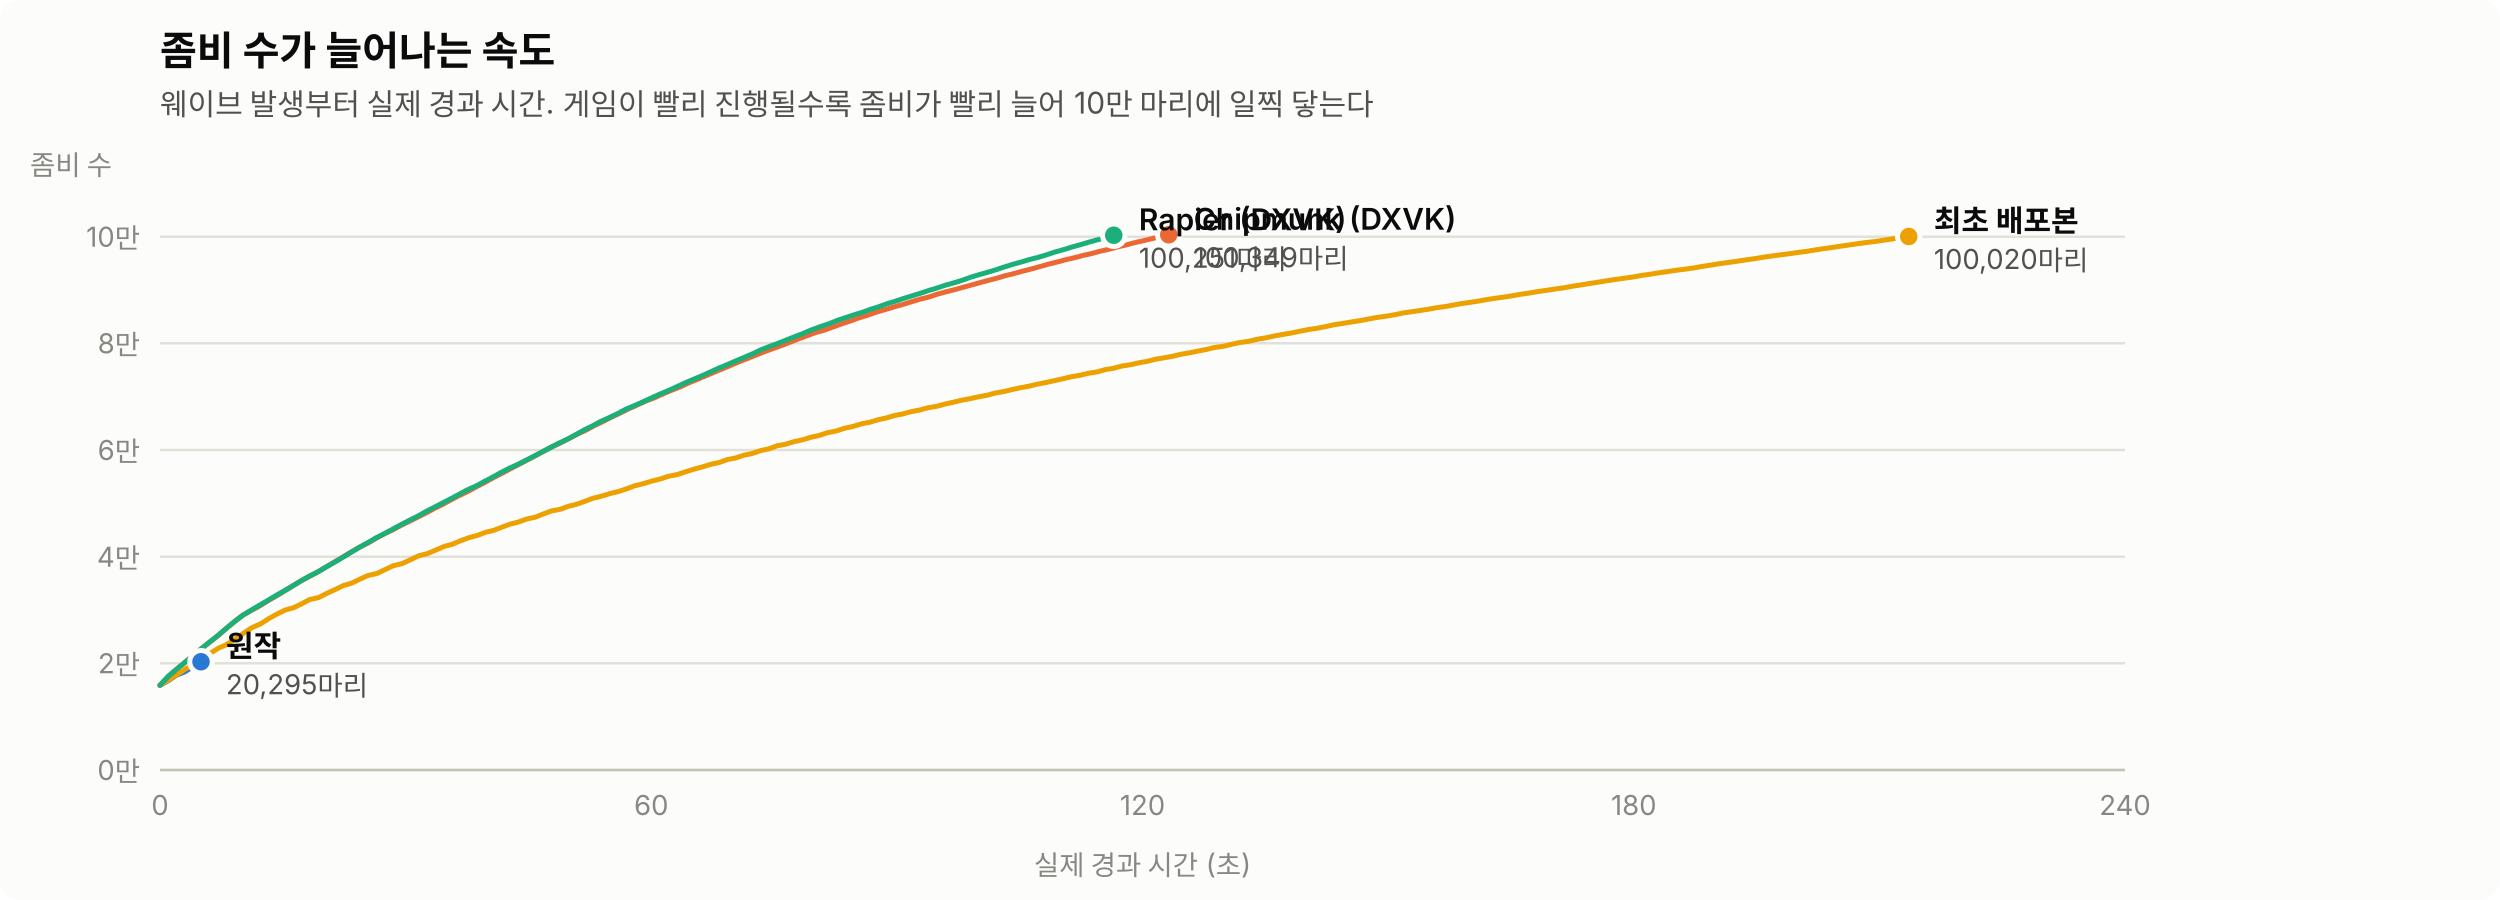
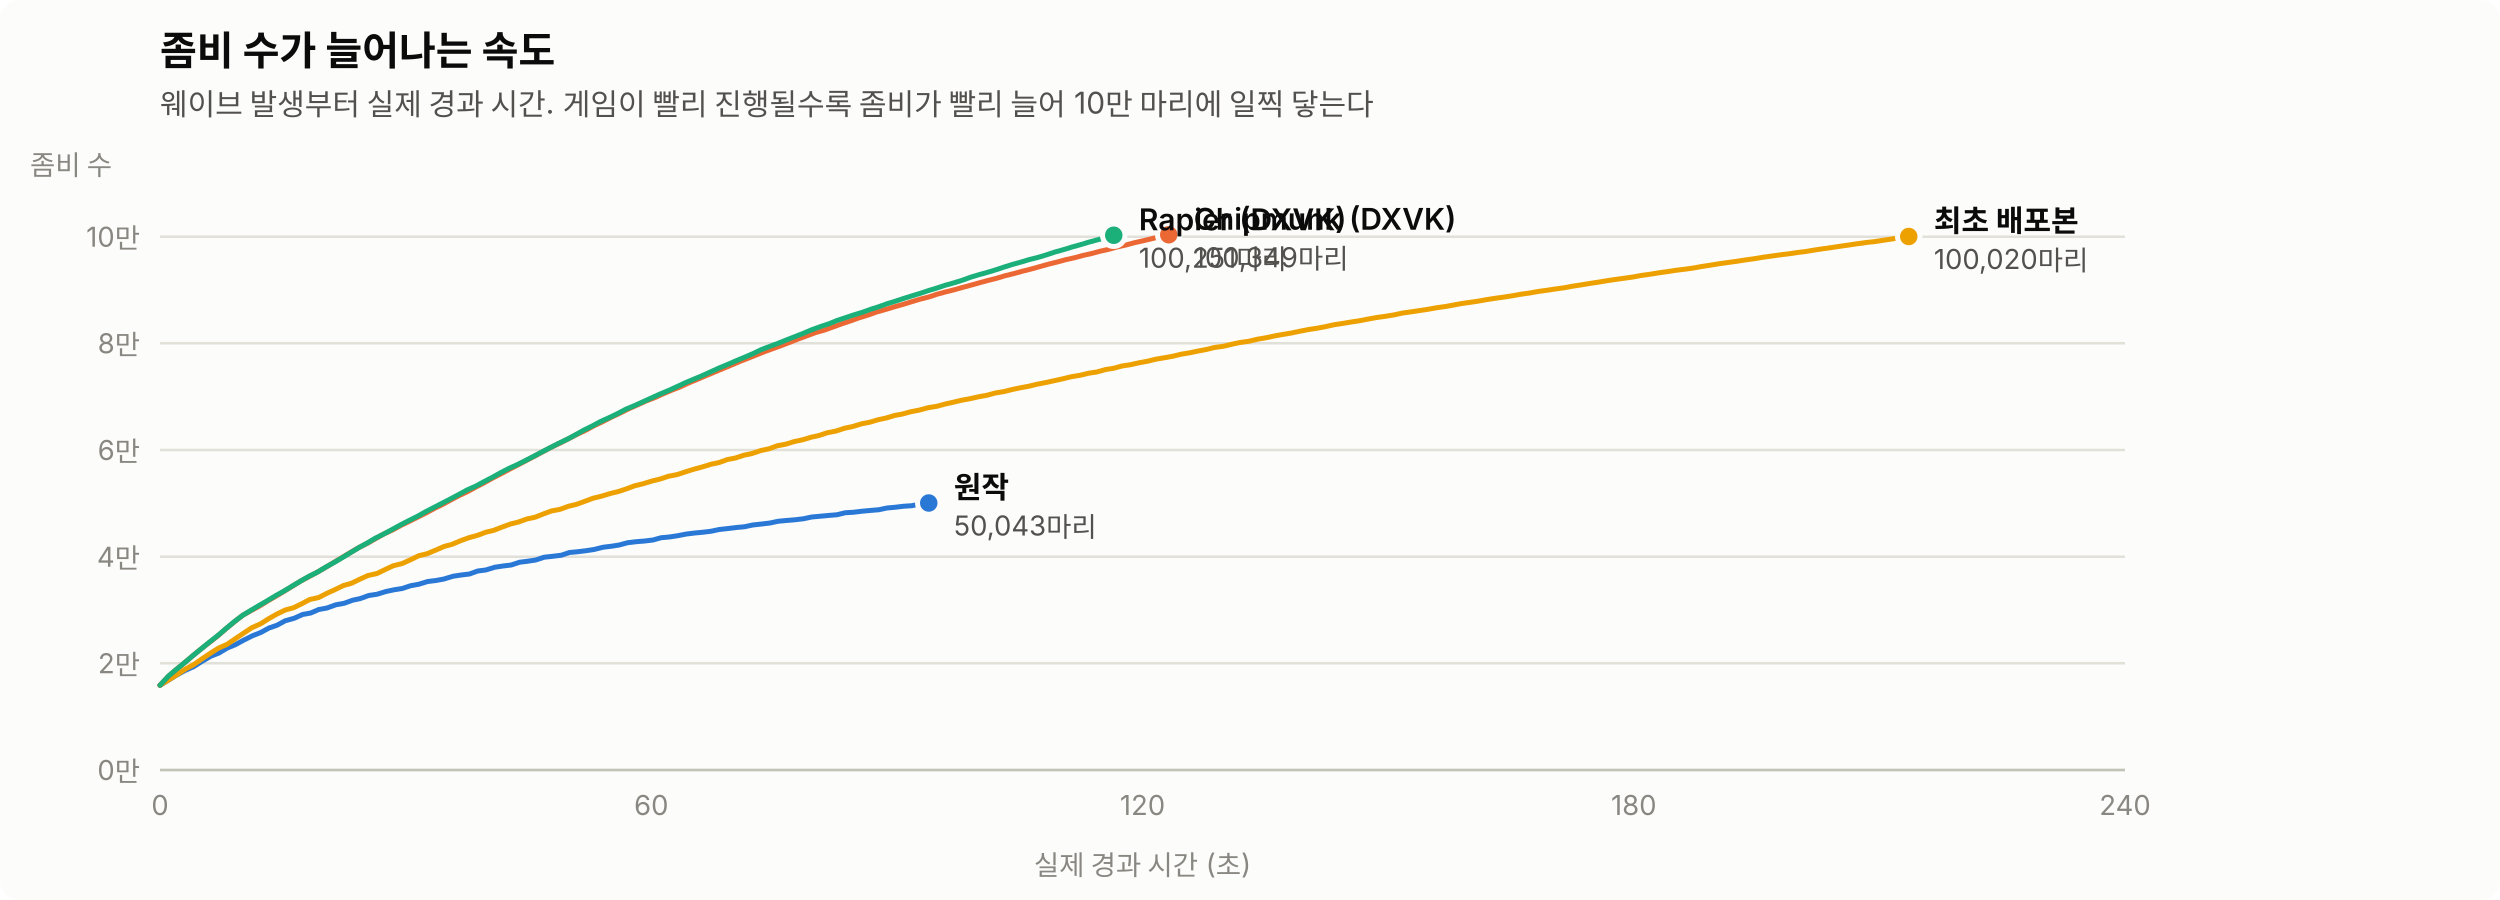
<svg xmlns="http://www.w3.org/2000/svg" viewBox="0 0 1000 360" width="1000" height="360" role="img" aria-label="좀비 수가 늘어나는 속도">
  <style>svg{font-family:system-ui, -apple-system, "Segoe UI", "Malgun Gothic", sans-serif}.bg{fill:#fcfcfb}.t1{fill:#0b0b0b}.t2{fill:#52514e}.tm{fill:#898781}.grid{stroke:#e1e0d9}.axis{stroke:#c3c2b7}.ring{stroke:#fcfcfb}.ref{stroke:#898781}.s-original{stroke:#2a78d6}.f-original{fill:#2a78d6}.s-first{stroke:#eda100}.f-first{fill:#eda100}.s-chipmunk{stroke:#eb6834}.f-chipmunk{fill:#eb6834}.s-rapier{stroke:#1baf7a}.f-rapier{fill:#1baf7a}@media (prefers-color-scheme: dark){.bg{fill:#1a1a19}.t1{fill:#f0efec}.t2{fill:#c3c2b7}.grid{stroke:#2c2c2a}.axis{stroke:#383835}.ring{stroke:#1a1a19}.s-original{stroke:#3987e5}.f-original{fill:#3987e5}.s-first{stroke:#c98500}.f-first{fill:#c98500}.s-chipmunk{stroke:#d95926}.f-chipmunk{fill:#d95926}.s-rapier{stroke:#199e70}.f-rapier{fill:#199e70}}</style>
  <rect class="bg" width="1000" height="360" rx="8" />
  <text class="t1" x="64" y="26" font-size="16" font-weight="600">좀비 수가 늘어나는 속도</text>
  <text class="t2" x="64" y="46" font-size="12">웨이브 발생부터 실제 경과 시간. 게임이 빨리 진행될수록 좀비가 빨리 늘어 10만 마리에 일찍 닿는다</text>
  <line class="grid" x1="64" x2="850" y1="308.0" y2="308.0" stroke-width="1" />
  <text class="tm" x="56" y="312.0" font-size="11" text-anchor="end">0만</text>
  <line class="grid" x1="64" x2="850" y1="265.3" y2="265.3" stroke-width="1" />
  <text class="tm" x="56" y="269.3" font-size="11" text-anchor="end">2만</text>
  <line class="grid" x1="64" x2="850" y1="222.7" y2="222.7" stroke-width="1" />
  <text class="tm" x="56" y="226.7" font-size="11" text-anchor="end">4만</text>
  <line class="grid" x1="64" x2="850" y1="180.0" y2="180.0" stroke-width="1" />
  <text class="tm" x="56" y="184.0" font-size="11" text-anchor="end">6만</text>
  <line class="grid" x1="64" x2="850" y1="137.3" y2="137.3" stroke-width="1" />
  <text class="tm" x="56" y="141.3" font-size="11" text-anchor="end">8만</text>
  <line class="grid" x1="64" x2="850" y1="94.7" y2="94.7" stroke-width="1" />
  <text class="tm" x="56" y="98.7" font-size="11" text-anchor="end">10만</text>
  <line class="axis" x1="64" x2="850" y1="308" y2="308" stroke-width="1" />
  <text class="tm" x="64.0" y="326" font-size="11" text-anchor="middle">0</text>
  <text class="tm" x="260.5" y="326" font-size="11" text-anchor="middle">60</text>
  <text class="tm" x="457.0" y="326" font-size="11" text-anchor="middle">120</text>
  <text class="tm" x="653.5" y="326" font-size="11" text-anchor="middle">180</text>
  <text class="tm" x="850.0" y="326" font-size="11" text-anchor="middle">240</text>
  <text class="tm" x="457.0" y="350" font-size="11" text-anchor="middle">실제 경과 시간 (초)</text>
  <text class="tm" x="12" y="70" font-size="11" text-anchor="start">좀비 수</text>
-   <path class="s-original" d="M64.0,274.1 L67.3,272.3 L70.5,270.1 L73.8,268.8 L77.1,266.7 L80.4,264.7" fill="none" stroke-width="2" stroke-linejoin="round" stroke-linecap="round" />
+   <path class="s-original" d="M64.0,274.1 L67.3,272.1 L70.5,270.1 L74.2,268.1 L77.4,266.7 L80.7,264.6 L84.3,262.5 L87.6,261.2 L90.9,259.2 L94.1,257.9 L97.4,256.1 L101.0,254.3 L104.3,253.0 L107.6,251.2 L110.8,250.1 L114.1,248.3 L117.7,247.3 L121.0,245.8 L124.3,245.2 L127.5,243.8 L130.8,243.2 L134.4,241.9 L137.7,241.3 L141.0,240.1 L144.2,239.4 L147.5,238.2 L150.8,237.7 L154.4,236.6 L157.7,235.9 L160.9,235.4 L164.2,234.3 L167.5,233.7 L171.1,232.6 L174.4,232.2 L177.6,231.6 L181.2,230.5 L184.5,230.0 L187.8,229.6 L191.1,228.4 L194.3,228.0 L197.9,226.9 L201.2,226.4 L204.5,226.0 L207.8,224.9 L211.0,224.5 L214.3,224.0 L217.6,222.9 L221.2,222.5 L224.5,222.1 L227.8,221.0 L231.0,220.7 L234.3,220.3 L237.6,219.8 L241.2,218.9 L244.5,218.5 L247.7,218.0 L251.0,217.1 L254.3,216.7 L257.9,216.4 L261.2,216.0 L264.4,215.1 L267.7,214.8 L271.0,214.3 L274.6,213.6 L277.9,213.2 L281.1,212.9 L284.4,212.5 L287.7,211.8 L291.3,211.4 L294.6,211.0 L297.8,210.7 L301.1,210.0 L304.7,209.6 L308.0,209.2 L311.3,208.5 L314.5,208.2 L318.1,207.9 L321.4,207.5 L324.7,206.8 L328.0,206.5 L331.2,206.2 L334.8,205.9 L338.1,205.1 L341.4,204.9 L344.7,204.5 L347.9,204.2 L351.5,203.9 L354.8,203.2 L358.1,202.9 L361.4,202.5 L364.6,202.3 L368.2,201.6 L371.5,201.2" fill="none" stroke-width="2" stroke-linejoin="round" stroke-linecap="round" />
  <circle cx="64.0" cy="274.1" r="10" fill="transparent" />
-   <circle cx="67.3" cy="272.3" r="10" fill="transparent" />
+   <circle cx="67.3" cy="272.1" r="10" fill="transparent" />
  <circle cx="70.5" cy="270.1" r="10" fill="transparent" />
-   <circle cx="73.8" cy="268.8" r="10" fill="transparent" />
-   <circle cx="77.1" cy="266.7" r="10" fill="transparent" />
-   <circle cx="80.4" cy="264.7" r="10" fill="transparent" />
+   <circle cx="74.2" cy="268.1" r="10" fill="transparent" />
+   <circle cx="77.4" cy="266.7" r="10" fill="transparent" />
+   <circle cx="80.7" cy="264.6" r="10" fill="transparent" />
+   <circle cx="84.3" cy="262.5" r="10" fill="transparent" />
+   <circle cx="87.6" cy="261.2" r="10" fill="transparent" />
+   <circle cx="90.9" cy="259.2" r="10" fill="transparent" />
+   <circle cx="94.1" cy="257.9" r="10" fill="transparent" />
+   <circle cx="97.4" cy="256.1" r="10" fill="transparent" />
+   <circle cx="101.0" cy="254.3" r="10" fill="transparent" />
+   <circle cx="104.3" cy="253.0" r="10" fill="transparent" />
+   <circle cx="107.6" cy="251.2" r="10" fill="transparent" />
+   <circle cx="110.8" cy="250.1" r="10" fill="transparent" />
+   <circle cx="114.1" cy="248.3" r="10" fill="transparent" />
+   <circle cx="117.7" cy="247.3" r="10" fill="transparent" />
+   <circle cx="121.0" cy="245.8" r="10" fill="transparent" />
+   <circle cx="124.3" cy="245.2" r="10" fill="transparent" />
+   <circle cx="127.5" cy="243.8" r="10" fill="transparent" />
+   <circle cx="130.8" cy="243.2" r="10" fill="transparent" />
+   <circle cx="134.4" cy="241.9" r="10" fill="transparent" />
+   <circle cx="137.7" cy="241.3" r="10" fill="transparent" />
+   <circle cx="141.0" cy="240.1" r="10" fill="transparent" />
+   <circle cx="144.2" cy="239.4" r="10" fill="transparent" />
+   <circle cx="147.5" cy="238.2" r="10" fill="transparent" />
+   <circle cx="150.8" cy="237.7" r="10" fill="transparent" />
+   <circle cx="154.4" cy="236.6" r="10" fill="transparent" />
+   <circle cx="157.7" cy="235.9" r="10" fill="transparent" />
+   <circle cx="160.9" cy="235.4" r="10" fill="transparent" />
+   <circle cx="164.2" cy="234.3" r="10" fill="transparent" />
+   <circle cx="167.5" cy="233.7" r="10" fill="transparent" />
+   <circle cx="171.1" cy="232.6" r="10" fill="transparent" />
+   <circle cx="174.4" cy="232.2" r="10" fill="transparent" />
+   <circle cx="177.6" cy="231.6" r="10" fill="transparent" />
+   <circle cx="181.2" cy="230.5" r="10" fill="transparent" />
+   <circle cx="184.5" cy="230.0" r="10" fill="transparent" />
+   <circle cx="187.8" cy="229.6" r="10" fill="transparent" />
+   <circle cx="191.1" cy="228.4" r="10" fill="transparent" />
+   <circle cx="194.3" cy="228.0" r="10" fill="transparent" />
+   <circle cx="197.9" cy="226.9" r="10" fill="transparent" />
+   <circle cx="201.2" cy="226.4" r="10" fill="transparent" />
+   <circle cx="204.5" cy="226.0" r="10" fill="transparent" />
+   <circle cx="207.8" cy="224.9" r="10" fill="transparent" />
+   <circle cx="211.0" cy="224.5" r="10" fill="transparent" />
+   <circle cx="214.3" cy="224.0" r="10" fill="transparent" />
+   <circle cx="217.6" cy="222.9" r="10" fill="transparent" />
+   <circle cx="221.2" cy="222.5" r="10" fill="transparent" />
+   <circle cx="224.5" cy="222.1" r="10" fill="transparent" />
+   <circle cx="227.8" cy="221.0" r="10" fill="transparent" />
+   <circle cx="231.0" cy="220.7" r="10" fill="transparent" />
+   <circle cx="234.3" cy="220.3" r="10" fill="transparent" />
+   <circle cx="237.6" cy="219.8" r="10" fill="transparent" />
+   <circle cx="241.2" cy="218.9" r="10" fill="transparent" />
+   <circle cx="244.5" cy="218.5" r="10" fill="transparent" />
+   <circle cx="247.7" cy="218.0" r="10" fill="transparent" />
+   <circle cx="251.0" cy="217.1" r="10" fill="transparent" />
+   <circle cx="254.3" cy="216.7" r="10" fill="transparent" />
+   <circle cx="257.9" cy="216.4" r="10" fill="transparent" />
+   <circle cx="261.2" cy="216.0" r="10" fill="transparent" />
+   <circle cx="264.4" cy="215.1" r="10" fill="transparent" />
+   <circle cx="267.7" cy="214.8" r="10" fill="transparent" />
+   <circle cx="271.0" cy="214.3" r="10" fill="transparent" />
+   <circle cx="274.6" cy="213.6" r="10" fill="transparent" />
+   <circle cx="277.9" cy="213.2" r="10" fill="transparent" />
+   <circle cx="281.1" cy="212.9" r="10" fill="transparent" />
+   <circle cx="284.4" cy="212.5" r="10" fill="transparent" />
+   <circle cx="287.7" cy="211.8" r="10" fill="transparent" />
+   <circle cx="291.3" cy="211.4" r="10" fill="transparent" />
+   <circle cx="294.6" cy="211.0" r="10" fill="transparent" />
+   <circle cx="297.8" cy="210.7" r="10" fill="transparent" />
+   <circle cx="301.1" cy="210.0" r="10" fill="transparent" />
+   <circle cx="304.7" cy="209.6" r="10" fill="transparent" />
+   <circle cx="308.0" cy="209.2" r="10" fill="transparent" />
+   <circle cx="311.3" cy="208.5" r="10" fill="transparent" />
+   <circle cx="314.5" cy="208.2" r="10" fill="transparent" />
+   <circle cx="318.1" cy="207.9" r="10" fill="transparent" />
+   <circle cx="321.4" cy="207.5" r="10" fill="transparent" />
+   <circle cx="324.7" cy="206.8" r="10" fill="transparent" />
+   <circle cx="328.0" cy="206.5" r="10" fill="transparent" />
+   <circle cx="331.2" cy="206.2" r="10" fill="transparent" />
+   <circle cx="334.8" cy="205.9" r="10" fill="transparent" />
+   <circle cx="338.1" cy="205.1" r="10" fill="transparent" />
+   <circle cx="341.4" cy="204.9" r="10" fill="transparent" />
+   <circle cx="344.7" cy="204.5" r="10" fill="transparent" />
+   <circle cx="347.9" cy="204.2" r="10" fill="transparent" />
+   <circle cx="351.5" cy="203.9" r="10" fill="transparent" />
+   <circle cx="354.8" cy="203.2" r="10" fill="transparent" />
+   <circle cx="358.1" cy="202.9" r="10" fill="transparent" />
+   <circle cx="361.4" cy="202.5" r="10" fill="transparent" />
+   <circle cx="364.6" cy="202.3" r="10" fill="transparent" />
+   <circle cx="368.2" cy="201.6" r="10" fill="transparent" />
+   <circle cx="371.5" cy="201.2" r="10" fill="transparent" />
  <path class="s-first" d="M64.0,274.1 L67.3,272.1 L70.9,269.8 L74.2,267.6 L77.4,265.9 L80.7,263.6 L84.0,261.4 L87.3,259.3 L90.9,257.7 L94.1,255.5 L97.4,253.3 L100.7,251.1 L104.3,249.5 L107.6,247.4 L110.8,245.6 L114.1,244.0 L117.4,243.1 L120.7,241.5 L123.9,239.8 L127.5,239.0 L130.8,237.3 L134.1,235.8 L137.4,234.2 L140.6,233.3 L143.9,231.7 L147.2,230.2 L150.8,229.4 L154.1,227.8 L157.3,226.3 L160.9,225.4 L164.2,223.9 L167.5,222.3 L170.8,221.5 L174.4,220.0 L177.6,218.6 L180.9,217.7 L184.2,216.3 L187.5,215.1 L191.1,214.1 L194.3,212.9 L197.6,212.1 L200.9,210.8 L204.2,209.6 L207.4,208.8 L210.7,207.6 L214.0,206.9 L217.3,205.6 L220.5,204.4 L224.1,203.7 L227.4,202.5 L230.7,201.7 L234.0,200.5 L237.2,199.3 L240.5,198.5 L244.1,197.4 L247.4,196.6 L250.7,195.5 L253.9,194.3 L257.2,193.5 L260.8,192.4 L264.1,191.6 L267.4,190.5 L271.0,189.8 L274.3,188.7 L277.5,187.7 L280.8,186.8 L284.4,185.7 L287.7,185.0 L291.0,183.8 L294.2,183.2 L297.5,182.1 L300.8,181.4 L304.4,180.2 L307.7,179.5 L310.9,178.3 L314.2,177.7 L317.8,176.6 L321.1,175.9 L324.4,174.9 L327.6,174.2 L330.9,173.1 L334.5,172.4 L337.8,171.3 L341.1,170.6 L344.7,169.5 L347.9,168.9 L351.2,167.9 L354.5,167.2 L357.8,166.2 L361.0,165.6 L364.3,164.7 L367.9,164.0 L371.2,163.1 L374.8,162.5 L378.1,161.6 L381.3,160.9 L384.6,160.1 L387.9,159.5 L391.5,158.7 L394.8,158.1 L398.1,157.2 L401.7,156.6 L404.9,155.8 L408.2,155.1 L411.5,154.5 L414.8,153.7 L418.4,153.0 L421.6,152.3 L425.2,151.5 L428.5,150.7 L432.1,150.1 L435.4,149.3 L438.7,148.8 L442.3,147.8 L445.5,147.3 L448.8,146.4 L452.1,145.9 L455.7,145.1 L459.0,144.5 L462.2,143.7 L465.8,143.1 L469.1,142.5 L472.4,141.7 L476.0,141.1 L479.3,140.4 L482.5,139.8 L485.8,139.0 L489.4,138.5 L492.7,137.7 L496.0,137.0 L499.6,136.5 L502.9,135.7 L506.5,135.1 L509.7,134.4 L513.0,133.8 L516.6,133.2 L519.9,132.5 L523.5,131.8 L526.8,131.3 L530.0,130.7 L533.6,129.9 L536.9,129.4 L540.5,128.8 L543.8,128.3 L547.4,127.6 L550.7,127.0 L554.3,126.5 L557.9,125.9 L561.1,125.2 L564.7,124.7 L568.0,124.2 L571.3,123.7 L574.6,123.1 L578.2,122.6 L581.5,122.0 L584.7,121.4 L588.3,120.9 L591.6,120.4 L594.9,119.8 L598.2,119.3 L601.8,118.8 L605.0,118.3 L608.3,117.7 L611.9,117.2 L615.2,116.6 L618.8,116.1 L622.1,115.6 L625.7,115.1 L628.9,114.5 L632.2,114.0 L635.8,113.4 L639.1,112.9 L642.7,112.3 L646.0,111.8 L649.6,111.3 L653.2,110.8 L656.4,110.2 L660.0,109.7 L663.7,109.1 L667.3,108.6 L670.5,108.1 L673.8,107.7 L677.4,107.2 L680.7,106.6 L684.0,106.1 L687.6,105.5 L691.2,105.0 L694.8,104.5 L698.0,104.0 L701.6,103.5 L705.2,102.9 L708.8,102.4 L712.4,101.9 L715.7,101.5 L719.0,101.0 L722.3,100.6 L725.9,100.0 L729.2,99.5 L732.8,99.0 L736.0,98.5 L739.6,98.0 L742.9,97.5 L746.5,97.0 L750.1,96.6 L753.4,96.1 L756.7,95.6 L759.9,95.1 L763.5,94.6" fill="none" stroke-width="2" stroke-linejoin="round" stroke-linecap="round" />
  <circle cx="64.0" cy="274.1" r="10" fill="transparent" />
  <circle cx="67.3" cy="272.1" r="10" fill="transparent" />
  <circle cx="70.9" cy="269.8" r="10" fill="transparent" />
  <circle cx="74.2" cy="267.6" r="10" fill="transparent" />
  <circle cx="77.4" cy="265.9" r="10" fill="transparent" />
  <circle cx="80.7" cy="263.6" r="10" fill="transparent" />
  <circle cx="84.0" cy="261.4" r="10" fill="transparent" />
  <circle cx="87.3" cy="259.3" r="10" fill="transparent" />
  <circle cx="90.9" cy="257.7" r="10" fill="transparent" />
  <circle cx="94.1" cy="255.5" r="10" fill="transparent" />
  <circle cx="97.4" cy="253.3" r="10" fill="transparent" />
  <circle cx="100.7" cy="251.1" r="10" fill="transparent" />
  <circle cx="104.3" cy="249.5" r="10" fill="transparent" />
  <circle cx="107.6" cy="247.4" r="10" fill="transparent" />
  <circle cx="110.8" cy="245.6" r="10" fill="transparent" />
  <circle cx="114.1" cy="244.0" r="10" fill="transparent" />
  <circle cx="117.4" cy="243.1" r="10" fill="transparent" />
  <circle cx="120.7" cy="241.5" r="10" fill="transparent" />
  <circle cx="123.9" cy="239.8" r="10" fill="transparent" />
  <circle cx="127.5" cy="239.0" r="10" fill="transparent" />
  <circle cx="130.8" cy="237.3" r="10" fill="transparent" />
  <circle cx="134.1" cy="235.8" r="10" fill="transparent" />
  <circle cx="137.4" cy="234.2" r="10" fill="transparent" />
  <circle cx="140.6" cy="233.3" r="10" fill="transparent" />
  <circle cx="143.9" cy="231.7" r="10" fill="transparent" />
  <circle cx="147.2" cy="230.2" r="10" fill="transparent" />
  <circle cx="150.8" cy="229.4" r="10" fill="transparent" />
  <circle cx="154.1" cy="227.8" r="10" fill="transparent" />
  <circle cx="157.3" cy="226.3" r="10" fill="transparent" />
  <circle cx="160.9" cy="225.4" r="10" fill="transparent" />
  <circle cx="164.2" cy="223.9" r="10" fill="transparent" />
  <circle cx="167.5" cy="222.3" r="10" fill="transparent" />
  <circle cx="170.8" cy="221.5" r="10" fill="transparent" />
  <circle cx="174.4" cy="220.0" r="10" fill="transparent" />
  <circle cx="177.6" cy="218.6" r="10" fill="transparent" />
  <circle cx="180.9" cy="217.7" r="10" fill="transparent" />
  <circle cx="184.2" cy="216.3" r="10" fill="transparent" />
  <circle cx="187.5" cy="215.1" r="10" fill="transparent" />
  <circle cx="191.1" cy="214.1" r="10" fill="transparent" />
  <circle cx="194.3" cy="212.9" r="10" fill="transparent" />
  <circle cx="197.6" cy="212.1" r="10" fill="transparent" />
  <circle cx="200.9" cy="210.8" r="10" fill="transparent" />
  <circle cx="204.2" cy="209.6" r="10" fill="transparent" />
  <circle cx="207.4" cy="208.8" r="10" fill="transparent" />
  <circle cx="210.7" cy="207.6" r="10" fill="transparent" />
  <circle cx="214.0" cy="206.9" r="10" fill="transparent" />
  <circle cx="217.3" cy="205.6" r="10" fill="transparent" />
  <circle cx="220.5" cy="204.4" r="10" fill="transparent" />
  <circle cx="224.1" cy="203.7" r="10" fill="transparent" />
  <circle cx="227.4" cy="202.5" r="10" fill="transparent" />
  <circle cx="230.7" cy="201.7" r="10" fill="transparent" />
  <circle cx="234.0" cy="200.5" r="10" fill="transparent" />
  <circle cx="237.2" cy="199.3" r="10" fill="transparent" />
  <circle cx="240.5" cy="198.5" r="10" fill="transparent" />
  <circle cx="244.1" cy="197.4" r="10" fill="transparent" />
  <circle cx="247.4" cy="196.6" r="10" fill="transparent" />
  <circle cx="250.7" cy="195.5" r="10" fill="transparent" />
  <circle cx="253.9" cy="194.3" r="10" fill="transparent" />
  <circle cx="257.2" cy="193.5" r="10" fill="transparent" />
  <circle cx="260.8" cy="192.4" r="10" fill="transparent" />
  <circle cx="264.1" cy="191.6" r="10" fill="transparent" />
  <circle cx="267.4" cy="190.5" r="10" fill="transparent" />
  <circle cx="271.0" cy="189.8" r="10" fill="transparent" />
  <circle cx="274.3" cy="188.7" r="10" fill="transparent" />
  <circle cx="277.5" cy="187.7" r="10" fill="transparent" />
  <circle cx="280.8" cy="186.8" r="10" fill="transparent" />
  <circle cx="284.4" cy="185.7" r="10" fill="transparent" />
  <circle cx="287.7" cy="185.0" r="10" fill="transparent" />
  <circle cx="291.0" cy="183.8" r="10" fill="transparent" />
  <circle cx="294.2" cy="183.2" r="10" fill="transparent" />
  <circle cx="297.5" cy="182.1" r="10" fill="transparent" />
  <circle cx="300.8" cy="181.4" r="10" fill="transparent" />
  <circle cx="304.4" cy="180.2" r="10" fill="transparent" />
  <circle cx="307.7" cy="179.5" r="10" fill="transparent" />
  <circle cx="310.9" cy="178.3" r="10" fill="transparent" />
  <circle cx="314.2" cy="177.7" r="10" fill="transparent" />
  <circle cx="317.8" cy="176.6" r="10" fill="transparent" />
  <circle cx="321.1" cy="175.9" r="10" fill="transparent" />
  <circle cx="324.4" cy="174.9" r="10" fill="transparent" />
  <circle cx="327.6" cy="174.2" r="10" fill="transparent" />
  <circle cx="330.9" cy="173.1" r="10" fill="transparent" />
  <circle cx="334.5" cy="172.4" r="10" fill="transparent" />
  <circle cx="337.8" cy="171.3" r="10" fill="transparent" />
  <circle cx="341.1" cy="170.6" r="10" fill="transparent" />
  <circle cx="344.7" cy="169.5" r="10" fill="transparent" />
  <circle cx="347.9" cy="168.9" r="10" fill="transparent" />
  <circle cx="351.2" cy="167.9" r="10" fill="transparent" />
  <circle cx="354.5" cy="167.2" r="10" fill="transparent" />
  <circle cx="357.8" cy="166.2" r="10" fill="transparent" />
  <circle cx="361.0" cy="165.6" r="10" fill="transparent" />
  <circle cx="364.3" cy="164.7" r="10" fill="transparent" />
  <circle cx="367.9" cy="164.0" r="10" fill="transparent" />
  <circle cx="371.2" cy="163.1" r="10" fill="transparent" />
  <circle cx="374.8" cy="162.5" r="10" fill="transparent" />
  <circle cx="378.1" cy="161.6" r="10" fill="transparent" />
  <circle cx="381.3" cy="160.9" r="10" fill="transparent" />
  <circle cx="384.6" cy="160.1" r="10" fill="transparent" />
  <circle cx="387.9" cy="159.5" r="10" fill="transparent" />
  <circle cx="391.5" cy="158.7" r="10" fill="transparent" />
  <circle cx="394.8" cy="158.1" r="10" fill="transparent" />
  <circle cx="398.1" cy="157.2" r="10" fill="transparent" />
  <circle cx="401.7" cy="156.6" r="10" fill="transparent" />
  <circle cx="404.9" cy="155.8" r="10" fill="transparent" />
  <circle cx="408.2" cy="155.1" r="10" fill="transparent" />
  <circle cx="411.5" cy="154.5" r="10" fill="transparent" />
  <circle cx="414.8" cy="153.7" r="10" fill="transparent" />
  <circle cx="418.4" cy="153.0" r="10" fill="transparent" />
  <circle cx="421.6" cy="152.3" r="10" fill="transparent" />
  <circle cx="425.2" cy="151.5" r="10" fill="transparent" />
  <circle cx="428.5" cy="150.7" r="10" fill="transparent" />
  <circle cx="432.1" cy="150.1" r="10" fill="transparent" />
  <circle cx="435.4" cy="149.3" r="10" fill="transparent" />
  <circle cx="438.7" cy="148.8" r="10" fill="transparent" />
  <circle cx="442.3" cy="147.8" r="10" fill="transparent" />
  <circle cx="445.5" cy="147.3" r="10" fill="transparent" />
  <circle cx="448.8" cy="146.4" r="10" fill="transparent" />
  <circle cx="452.1" cy="145.9" r="10" fill="transparent" />
  <circle cx="455.7" cy="145.1" r="10" fill="transparent" />
  <circle cx="459.0" cy="144.5" r="10" fill="transparent" />
  <circle cx="462.2" cy="143.7" r="10" fill="transparent" />
  <circle cx="465.8" cy="143.1" r="10" fill="transparent" />
  <circle cx="469.1" cy="142.5" r="10" fill="transparent" />
  <circle cx="472.4" cy="141.7" r="10" fill="transparent" />
  <circle cx="476.0" cy="141.1" r="10" fill="transparent" />
  <circle cx="479.3" cy="140.4" r="10" fill="transparent" />
  <circle cx="482.5" cy="139.8" r="10" fill="transparent" />
  <circle cx="485.8" cy="139.0" r="10" fill="transparent" />
  <circle cx="489.4" cy="138.5" r="10" fill="transparent" />
  <circle cx="492.7" cy="137.7" r="10" fill="transparent" />
  <circle cx="496.0" cy="137.0" r="10" fill="transparent" />
  <circle cx="499.6" cy="136.5" r="10" fill="transparent" />
  <circle cx="502.9" cy="135.7" r="10" fill="transparent" />
  <circle cx="506.5" cy="135.1" r="10" fill="transparent" />
  <circle cx="509.7" cy="134.4" r="10" fill="transparent" />
  <circle cx="513.0" cy="133.8" r="10" fill="transparent" />
  <circle cx="516.6" cy="133.2" r="10" fill="transparent" />
  <circle cx="519.9" cy="132.5" r="10" fill="transparent" />
  <circle cx="523.5" cy="131.8" r="10" fill="transparent" />
  <circle cx="526.8" cy="131.3" r="10" fill="transparent" />
  <circle cx="530.0" cy="130.7" r="10" fill="transparent" />
  <circle cx="533.6" cy="129.9" r="10" fill="transparent" />
  <circle cx="536.9" cy="129.4" r="10" fill="transparent" />
  <circle cx="540.5" cy="128.8" r="10" fill="transparent" />
  <circle cx="543.8" cy="128.3" r="10" fill="transparent" />
  <circle cx="547.4" cy="127.6" r="10" fill="transparent" />
  <circle cx="550.7" cy="127.0" r="10" fill="transparent" />
  <circle cx="554.3" cy="126.5" r="10" fill="transparent" />
  <circle cx="557.9" cy="125.9" r="10" fill="transparent" />
  <circle cx="561.1" cy="125.2" r="10" fill="transparent" />
  <circle cx="564.7" cy="124.7" r="10" fill="transparent" />
  <circle cx="568.0" cy="124.2" r="10" fill="transparent" />
  <circle cx="571.3" cy="123.7" r="10" fill="transparent" />
  <circle cx="574.6" cy="123.1" r="10" fill="transparent" />
  <circle cx="578.2" cy="122.6" r="10" fill="transparent" />
  <circle cx="581.5" cy="122.0" r="10" fill="transparent" />
  <circle cx="584.7" cy="121.4" r="10" fill="transparent" />
  <circle cx="588.3" cy="120.9" r="10" fill="transparent" />
  <circle cx="591.6" cy="120.4" r="10" fill="transparent" />
  <circle cx="594.9" cy="119.8" r="10" fill="transparent" />
  <circle cx="598.2" cy="119.3" r="10" fill="transparent" />
  <circle cx="601.8" cy="118.8" r="10" fill="transparent" />
  <circle cx="605.0" cy="118.3" r="10" fill="transparent" />
  <circle cx="608.3" cy="117.7" r="10" fill="transparent" />
  <circle cx="611.9" cy="117.2" r="10" fill="transparent" />
  <circle cx="615.2" cy="116.6" r="10" fill="transparent" />
  <circle cx="618.8" cy="116.1" r="10" fill="transparent" />
  <circle cx="622.1" cy="115.6" r="10" fill="transparent" />
  <circle cx="625.7" cy="115.1" r="10" fill="transparent" />
  <circle cx="628.9" cy="114.5" r="10" fill="transparent" />
  <circle cx="632.2" cy="114.0" r="10" fill="transparent" />
  <circle cx="635.8" cy="113.4" r="10" fill="transparent" />
  <circle cx="639.1" cy="112.9" r="10" fill="transparent" />
  <circle cx="642.7" cy="112.3" r="10" fill="transparent" />
  <circle cx="646.0" cy="111.8" r="10" fill="transparent" />
  <circle cx="649.6" cy="111.3" r="10" fill="transparent" />
  <circle cx="653.2" cy="110.8" r="10" fill="transparent" />
  <circle cx="656.4" cy="110.2" r="10" fill="transparent" />
  <circle cx="660.0" cy="109.7" r="10" fill="transparent" />
  <circle cx="663.7" cy="109.1" r="10" fill="transparent" />
  <circle cx="667.3" cy="108.6" r="10" fill="transparent" />
  <circle cx="670.5" cy="108.1" r="10" fill="transparent" />
  <circle cx="673.8" cy="107.7" r="10" fill="transparent" />
  <circle cx="677.4" cy="107.2" r="10" fill="transparent" />
  <circle cx="680.7" cy="106.6" r="10" fill="transparent" />
  <circle cx="684.0" cy="106.1" r="10" fill="transparent" />
  <circle cx="687.6" cy="105.5" r="10" fill="transparent" />
  <circle cx="691.2" cy="105.0" r="10" fill="transparent" />
  <circle cx="694.8" cy="104.5" r="10" fill="transparent" />
  <circle cx="698.0" cy="104.0" r="10" fill="transparent" />
  <circle cx="701.6" cy="103.5" r="10" fill="transparent" />
  <circle cx="705.2" cy="102.9" r="10" fill="transparent" />
  <circle cx="708.8" cy="102.4" r="10" fill="transparent" />
  <circle cx="712.4" cy="101.9" r="10" fill="transparent" />
  <circle cx="715.7" cy="101.5" r="10" fill="transparent" />
  <circle cx="719.0" cy="101.0" r="10" fill="transparent" />
  <circle cx="722.3" cy="100.6" r="10" fill="transparent" />
  <circle cx="725.9" cy="100.0" r="10" fill="transparent" />
  <circle cx="729.2" cy="99.5" r="10" fill="transparent" />
  <circle cx="732.8" cy="99.0" r="10" fill="transparent" />
  <circle cx="736.0" cy="98.5" r="10" fill="transparent" />
  <circle cx="739.6" cy="98.0" r="10" fill="transparent" />
  <circle cx="742.9" cy="97.5" r="10" fill="transparent" />
  <circle cx="746.5" cy="97.0" r="10" fill="transparent" />
  <circle cx="750.1" cy="96.6" r="10" fill="transparent" />
  <circle cx="753.4" cy="96.1" r="10" fill="transparent" />
  <circle cx="756.7" cy="95.6" r="10" fill="transparent" />
  <circle cx="759.9" cy="95.1" r="10" fill="transparent" />
  <circle cx="763.5" cy="94.6" r="10" fill="transparent" />
  <path class="s-chipmunk" d="M64.0,274.1 L67.3,270.6 L70.5,267.8 L73.8,265.1 L77.1,262.3 L80.4,259.6 L84.0,256.8 L87.3,254.2 L90.5,251.4 L93.8,248.7 L97.1,246.1 L100.7,244.1 L104.0,242.3 L107.2,240.3 L110.5,238.4 L113.8,236.4 L117.1,234.4 L120.3,232.4 L123.9,230.5 L127.2,228.7 L130.5,226.8 L133.8,224.8 L137.0,222.9 L140.3,220.9 L143.6,219.0 L147.2,217.2 L150.5,215.3 L153.7,213.5 L157.0,212.0 L160.3,210.2 L163.6,208.6 L167.2,206.8 L170.4,205.2 L173.7,203.4 L177.0,201.8 L180.3,200.0 L183.5,198.3 L187.1,196.6 L190.4,194.8 L193.7,193.1 L197.3,191.1 L200.6,189.4 L203.8,187.7 L207.1,186.0 L210.7,184.1 L214.0,182.4 L217.3,180.6 L220.5,178.9 L224.1,177.2 L227.4,175.5 L230.7,173.8 L234.3,172.1 L237.6,170.3 L241.2,168.6 L244.5,166.9 L248.1,165.2 L251.3,163.6 L254.9,162.0 L258.2,160.5 L261.8,159.1 L265.1,157.6 L268.4,156.2 L272.0,154.8 L275.2,153.3 L278.8,151.8 L282.1,150.4 L285.4,149.0 L289.0,147.5 L292.6,146.0 L295.9,144.6 L299.5,143.2 L302.7,141.9 L306.0,140.6 L309.3,139.4 L312.9,138.1 L316.2,136.8 L319.5,135.5 L323.1,134.2 L326.3,133.0 L329.6,132.1 L333.2,130.8 L336.8,129.5 L340.4,128.3 L343.7,127.1 L347.3,126.0 L350.6,124.8 L354.2,123.8 L357.8,122.7 L361.4,121.7 L364.6,120.7 L367.9,119.7 L371.5,118.8 L374.8,117.7 L378.1,116.8 L381.7,115.9 L384.9,115.0 L388.6,114.0 L391.8,113.1 L395.1,112.2 L398.7,111.3 L402.0,110.3 L405.3,109.5 L408.9,108.5 L412.5,107.6 L415.7,106.7 L419.3,105.7 L422.9,104.8 L426.2,103.9 L429.8,103.1 L433.1,102.2 L436.7,101.4 L440.0,100.5 L443.6,99.7 L446.8,98.8 L450.4,98.0 L453.7,97.1 L457.3,96.3 L460.6,95.5 L463.9,94.7 L467.5,93.9" fill="none" stroke-width="2" stroke-linejoin="round" stroke-linecap="round" />
  <circle cx="64.0" cy="274.1" r="10" fill="transparent" />
  <circle cx="67.3" cy="270.6" r="10" fill="transparent" />
  <circle cx="70.5" cy="267.8" r="10" fill="transparent" />
  <circle cx="73.8" cy="265.1" r="10" fill="transparent" />
  <circle cx="77.1" cy="262.3" r="10" fill="transparent" />
  <circle cx="80.4" cy="259.6" r="10" fill="transparent" />
  <circle cx="84.0" cy="256.8" r="10" fill="transparent" />
  <circle cx="87.3" cy="254.2" r="10" fill="transparent" />
  <circle cx="90.5" cy="251.4" r="10" fill="transparent" />
  <circle cx="93.8" cy="248.7" r="10" fill="transparent" />
  <circle cx="97.1" cy="246.1" r="10" fill="transparent" />
  <circle cx="100.7" cy="244.1" r="10" fill="transparent" />
  <circle cx="104.0" cy="242.3" r="10" fill="transparent" />
  <circle cx="107.2" cy="240.3" r="10" fill="transparent" />
  <circle cx="110.5" cy="238.4" r="10" fill="transparent" />
  <circle cx="113.8" cy="236.4" r="10" fill="transparent" />
  <circle cx="117.1" cy="234.4" r="10" fill="transparent" />
  <circle cx="120.3" cy="232.4" r="10" fill="transparent" />
  <circle cx="123.9" cy="230.5" r="10" fill="transparent" />
  <circle cx="127.2" cy="228.7" r="10" fill="transparent" />
  <circle cx="130.5" cy="226.8" r="10" fill="transparent" />
  <circle cx="133.8" cy="224.8" r="10" fill="transparent" />
  <circle cx="137.0" cy="222.9" r="10" fill="transparent" />
  <circle cx="140.3" cy="220.9" r="10" fill="transparent" />
  <circle cx="143.6" cy="219.0" r="10" fill="transparent" />
  <circle cx="147.2" cy="217.2" r="10" fill="transparent" />
  <circle cx="150.5" cy="215.3" r="10" fill="transparent" />
  <circle cx="153.7" cy="213.5" r="10" fill="transparent" />
  <circle cx="157.0" cy="212.0" r="10" fill="transparent" />
  <circle cx="160.3" cy="210.2" r="10" fill="transparent" />
  <circle cx="163.6" cy="208.6" r="10" fill="transparent" />
  <circle cx="167.2" cy="206.8" r="10" fill="transparent" />
  <circle cx="170.4" cy="205.2" r="10" fill="transparent" />
  <circle cx="173.7" cy="203.4" r="10" fill="transparent" />
  <circle cx="177.0" cy="201.8" r="10" fill="transparent" />
  <circle cx="180.3" cy="200.0" r="10" fill="transparent" />
  <circle cx="183.5" cy="198.3" r="10" fill="transparent" />
  <circle cx="187.1" cy="196.6" r="10" fill="transparent" />
  <circle cx="190.4" cy="194.8" r="10" fill="transparent" />
  <circle cx="193.7" cy="193.1" r="10" fill="transparent" />
  <circle cx="197.3" cy="191.1" r="10" fill="transparent" />
  <circle cx="200.6" cy="189.4" r="10" fill="transparent" />
  <circle cx="203.8" cy="187.7" r="10" fill="transparent" />
  <circle cx="207.1" cy="186.0" r="10" fill="transparent" />
  <circle cx="210.7" cy="184.1" r="10" fill="transparent" />
  <circle cx="214.0" cy="182.4" r="10" fill="transparent" />
  <circle cx="217.3" cy="180.6" r="10" fill="transparent" />
  <circle cx="220.5" cy="178.9" r="10" fill="transparent" />
  <circle cx="224.1" cy="177.2" r="10" fill="transparent" />
  <circle cx="227.4" cy="175.5" r="10" fill="transparent" />
  <circle cx="230.7" cy="173.8" r="10" fill="transparent" />
  <circle cx="234.3" cy="172.1" r="10" fill="transparent" />
  <circle cx="237.6" cy="170.3" r="10" fill="transparent" />
  <circle cx="241.2" cy="168.6" r="10" fill="transparent" />
  <circle cx="244.5" cy="166.9" r="10" fill="transparent" />
  <circle cx="248.1" cy="165.2" r="10" fill="transparent" />
  <circle cx="251.3" cy="163.6" r="10" fill="transparent" />
  <circle cx="254.9" cy="162.0" r="10" fill="transparent" />
  <circle cx="258.2" cy="160.5" r="10" fill="transparent" />
  <circle cx="261.8" cy="159.1" r="10" fill="transparent" />
  <circle cx="265.1" cy="157.6" r="10" fill="transparent" />
  <circle cx="268.4" cy="156.2" r="10" fill="transparent" />
  <circle cx="272.0" cy="154.8" r="10" fill="transparent" />
  <circle cx="275.2" cy="153.3" r="10" fill="transparent" />
  <circle cx="278.8" cy="151.8" r="10" fill="transparent" />
  <circle cx="282.1" cy="150.4" r="10" fill="transparent" />
  <circle cx="285.4" cy="149.0" r="10" fill="transparent" />
  <circle cx="289.0" cy="147.5" r="10" fill="transparent" />
  <circle cx="292.6" cy="146.0" r="10" fill="transparent" />
  <circle cx="295.9" cy="144.6" r="10" fill="transparent" />
  <circle cx="299.5" cy="143.2" r="10" fill="transparent" />
  <circle cx="302.7" cy="141.9" r="10" fill="transparent" />
  <circle cx="306.0" cy="140.6" r="10" fill="transparent" />
  <circle cx="309.3" cy="139.4" r="10" fill="transparent" />
  <circle cx="312.9" cy="138.1" r="10" fill="transparent" />
  <circle cx="316.2" cy="136.8" r="10" fill="transparent" />
  <circle cx="319.5" cy="135.5" r="10" fill="transparent" />
  <circle cx="323.1" cy="134.2" r="10" fill="transparent" />
  <circle cx="326.3" cy="133.0" r="10" fill="transparent" />
  <circle cx="329.6" cy="132.1" r="10" fill="transparent" />
  <circle cx="333.2" cy="130.8" r="10" fill="transparent" />
  <circle cx="336.8" cy="129.5" r="10" fill="transparent" />
  <circle cx="340.4" cy="128.3" r="10" fill="transparent" />
  <circle cx="343.7" cy="127.1" r="10" fill="transparent" />
  <circle cx="347.3" cy="126.0" r="10" fill="transparent" />
  <circle cx="350.6" cy="124.8" r="10" fill="transparent" />
  <circle cx="354.2" cy="123.8" r="10" fill="transparent" />
  <circle cx="357.8" cy="122.7" r="10" fill="transparent" />
  <circle cx="361.4" cy="121.7" r="10" fill="transparent" />
  <circle cx="364.6" cy="120.7" r="10" fill="transparent" />
  <circle cx="367.9" cy="119.7" r="10" fill="transparent" />
  <circle cx="371.5" cy="118.8" r="10" fill="transparent" />
  <circle cx="374.8" cy="117.7" r="10" fill="transparent" />
  <circle cx="378.1" cy="116.8" r="10" fill="transparent" />
  <circle cx="381.7" cy="115.9" r="10" fill="transparent" />
  <circle cx="384.9" cy="115.0" r="10" fill="transparent" />
  <circle cx="388.6" cy="114.0" r="10" fill="transparent" />
  <circle cx="391.8" cy="113.1" r="10" fill="transparent" />
  <circle cx="395.1" cy="112.2" r="10" fill="transparent" />
  <circle cx="398.7" cy="111.3" r="10" fill="transparent" />
  <circle cx="402.0" cy="110.3" r="10" fill="transparent" />
  <circle cx="405.3" cy="109.5" r="10" fill="transparent" />
  <circle cx="408.9" cy="108.5" r="10" fill="transparent" />
  <circle cx="412.5" cy="107.6" r="10" fill="transparent" />
  <circle cx="415.7" cy="106.7" r="10" fill="transparent" />
  <circle cx="419.3" cy="105.7" r="10" fill="transparent" />
  <circle cx="422.9" cy="104.8" r="10" fill="transparent" />
  <circle cx="426.2" cy="103.9" r="10" fill="transparent" />
  <circle cx="429.8" cy="103.1" r="10" fill="transparent" />
  <circle cx="433.1" cy="102.2" r="10" fill="transparent" />
  <circle cx="436.7" cy="101.4" r="10" fill="transparent" />
  <circle cx="440.0" cy="100.5" r="10" fill="transparent" />
  <circle cx="443.6" cy="99.7" r="10" fill="transparent" />
  <circle cx="446.8" cy="98.8" r="10" fill="transparent" />
  <circle cx="450.4" cy="98.0" r="10" fill="transparent" />
  <circle cx="453.7" cy="97.1" r="10" fill="transparent" />
  <circle cx="457.3" cy="96.3" r="10" fill="transparent" />
  <circle cx="460.6" cy="95.5" r="10" fill="transparent" />
  <circle cx="463.9" cy="94.7" r="10" fill="transparent" />
  <circle cx="467.5" cy="93.9" r="10" fill="transparent" />
  <path class="s-rapier" d="M64.0,274.1 L67.3,270.5 L70.5,267.8 L73.8,265.1 L77.1,262.3 L80.4,259.6 L83.7,256.9 L86.9,254.4 L90.2,251.6 L93.8,248.6 L97.1,246.1 L100.4,244.1 L103.6,242.2 L106.9,240.3 L110.2,238.3 L113.8,236.3 L117.1,234.3 L120.3,232.4 L123.6,230.5 L126.9,228.9 L130.2,226.9 L133.8,224.9 L137.0,223.0 L140.3,221.0 L143.6,219.0 L146.9,217.2 L150.1,215.3 L153.7,213.5 L157.0,211.7 L160.3,209.9 L163.6,208.2 L167.2,206.4 L170.4,204.6 L173.7,202.9 L177.0,201.2 L180.3,199.5 L183.5,197.8 L186.8,196.0 L190.4,194.4 L193.7,192.6 L197.0,190.9 L200.2,189.1 L203.5,187.4 L206.8,185.9 L210.4,184.1 L213.7,182.4 L216.9,180.7 L220.2,179.0 L223.5,177.3 L227.1,175.6 L230.4,173.8 L233.6,172.0 L236.9,170.4 L240.2,168.6 L243.8,167.0 L247.1,165.4 L250.3,163.7 L253.9,162.2 L257.2,160.7 L260.5,159.2 L263.8,157.7 L267.4,156.2 L270.7,154.7 L273.9,153.2 L277.2,151.8 L280.8,150.3 L284.1,148.8 L287.4,147.3 L291.0,145.8 L294.2,144.4 L297.8,142.9 L301.1,141.5 L304.4,139.9 L308.0,138.5 L311.3,137.3 L314.5,136.0 L318.1,134.6 L321.4,133.3 L324.7,131.9 L328.3,130.6 L331.6,129.5 L334.8,128.2 L338.1,127.1 L341.4,126.0 L345.0,124.9 L348.3,123.7 L351.5,122.7 L354.8,121.5 L358.1,120.5 L361.4,119.4 L364.6,118.4 L368.2,117.3 L371.5,116.2 L374.8,115.2 L378.1,114.1 L381.7,113.1 L384.9,112.1 L388.2,110.9 L391.5,109.9 L395.1,108.9 L398.4,107.9 L401.7,106.8 L404.9,105.8 L408.5,104.8 L411.8,103.8 L415.4,102.9 L418.7,101.9 L422.0,100.8 L425.6,99.8 L428.8,98.8 L432.1,97.9 L435.4,96.9 L438.7,96.0 L442.3,95.1 L445.5,94.1" fill="none" stroke-width="2" stroke-linejoin="round" stroke-linecap="round" />
  <circle cx="64.0" cy="274.1" r="10" fill="transparent" />
  <circle cx="67.3" cy="270.5" r="10" fill="transparent" />
  <circle cx="70.5" cy="267.8" r="10" fill="transparent" />
  <circle cx="73.8" cy="265.1" r="10" fill="transparent" />
  <circle cx="77.1" cy="262.3" r="10" fill="transparent" />
  <circle cx="80.4" cy="259.6" r="10" fill="transparent" />
  <circle cx="83.7" cy="256.9" r="10" fill="transparent" />
  <circle cx="86.9" cy="254.4" r="10" fill="transparent" />
  <circle cx="90.2" cy="251.6" r="10" fill="transparent" />
  <circle cx="93.8" cy="248.6" r="10" fill="transparent" />
  <circle cx="97.1" cy="246.1" r="10" fill="transparent" />
  <circle cx="100.4" cy="244.1" r="10" fill="transparent" />
  <circle cx="103.6" cy="242.2" r="10" fill="transparent" />
  <circle cx="106.9" cy="240.3" r="10" fill="transparent" />
  <circle cx="110.2" cy="238.3" r="10" fill="transparent" />
  <circle cx="113.8" cy="236.3" r="10" fill="transparent" />
  <circle cx="117.1" cy="234.3" r="10" fill="transparent" />
  <circle cx="120.3" cy="232.4" r="10" fill="transparent" />
  <circle cx="123.6" cy="230.5" r="10" fill="transparent" />
  <circle cx="126.9" cy="228.9" r="10" fill="transparent" />
  <circle cx="130.2" cy="226.9" r="10" fill="transparent" />
  <circle cx="133.8" cy="224.9" r="10" fill="transparent" />
  <circle cx="137.0" cy="223.0" r="10" fill="transparent" />
  <circle cx="140.3" cy="221.0" r="10" fill="transparent" />
  <circle cx="143.6" cy="219.0" r="10" fill="transparent" />
  <circle cx="146.9" cy="217.2" r="10" fill="transparent" />
  <circle cx="150.1" cy="215.3" r="10" fill="transparent" />
  <circle cx="153.7" cy="213.5" r="10" fill="transparent" />
  <circle cx="157.0" cy="211.7" r="10" fill="transparent" />
  <circle cx="160.3" cy="209.9" r="10" fill="transparent" />
  <circle cx="163.6" cy="208.2" r="10" fill="transparent" />
  <circle cx="167.2" cy="206.4" r="10" fill="transparent" />
  <circle cx="170.4" cy="204.6" r="10" fill="transparent" />
  <circle cx="173.7" cy="202.9" r="10" fill="transparent" />
  <circle cx="177.0" cy="201.2" r="10" fill="transparent" />
  <circle cx="180.3" cy="199.5" r="10" fill="transparent" />
  <circle cx="183.5" cy="197.8" r="10" fill="transparent" />
  <circle cx="186.8" cy="196.0" r="10" fill="transparent" />
  <circle cx="190.4" cy="194.4" r="10" fill="transparent" />
  <circle cx="193.7" cy="192.6" r="10" fill="transparent" />
  <circle cx="197.0" cy="190.9" r="10" fill="transparent" />
  <circle cx="200.2" cy="189.1" r="10" fill="transparent" />
  <circle cx="203.5" cy="187.4" r="10" fill="transparent" />
  <circle cx="206.8" cy="185.9" r="10" fill="transparent" />
  <circle cx="210.4" cy="184.1" r="10" fill="transparent" />
  <circle cx="213.7" cy="182.4" r="10" fill="transparent" />
  <circle cx="216.9" cy="180.7" r="10" fill="transparent" />
  <circle cx="220.2" cy="179.0" r="10" fill="transparent" />
  <circle cx="223.5" cy="177.3" r="10" fill="transparent" />
  <circle cx="227.1" cy="175.6" r="10" fill="transparent" />
  <circle cx="230.4" cy="173.8" r="10" fill="transparent" />
  <circle cx="233.6" cy="172.0" r="10" fill="transparent" />
  <circle cx="236.9" cy="170.4" r="10" fill="transparent" />
  <circle cx="240.2" cy="168.6" r="10" fill="transparent" />
  <circle cx="243.8" cy="167.0" r="10" fill="transparent" />
  <circle cx="247.1" cy="165.4" r="10" fill="transparent" />
  <circle cx="250.3" cy="163.7" r="10" fill="transparent" />
  <circle cx="253.9" cy="162.2" r="10" fill="transparent" />
  <circle cx="257.2" cy="160.7" r="10" fill="transparent" />
  <circle cx="260.5" cy="159.2" r="10" fill="transparent" />
  <circle cx="263.8" cy="157.7" r="10" fill="transparent" />
  <circle cx="267.4" cy="156.2" r="10" fill="transparent" />
  <circle cx="270.7" cy="154.7" r="10" fill="transparent" />
  <circle cx="273.9" cy="153.2" r="10" fill="transparent" />
  <circle cx="277.2" cy="151.8" r="10" fill="transparent" />
  <circle cx="280.8" cy="150.3" r="10" fill="transparent" />
  <circle cx="284.1" cy="148.8" r="10" fill="transparent" />
  <circle cx="287.4" cy="147.3" r="10" fill="transparent" />
  <circle cx="291.0" cy="145.8" r="10" fill="transparent" />
  <circle cx="294.2" cy="144.4" r="10" fill="transparent" />
  <circle cx="297.8" cy="142.9" r="10" fill="transparent" />
  <circle cx="301.1" cy="141.5" r="10" fill="transparent" />
  <circle cx="304.4" cy="139.9" r="10" fill="transparent" />
  <circle cx="308.0" cy="138.5" r="10" fill="transparent" />
  <circle cx="311.3" cy="137.3" r="10" fill="transparent" />
  <circle cx="314.5" cy="136.0" r="10" fill="transparent" />
  <circle cx="318.1" cy="134.6" r="10" fill="transparent" />
  <circle cx="321.4" cy="133.3" r="10" fill="transparent" />
  <circle cx="324.7" cy="131.9" r="10" fill="transparent" />
  <circle cx="328.3" cy="130.6" r="10" fill="transparent" />
  <circle cx="331.6" cy="129.5" r="10" fill="transparent" />
  <circle cx="334.8" cy="128.2" r="10" fill="transparent" />
  <circle cx="338.1" cy="127.1" r="10" fill="transparent" />
  <circle cx="341.4" cy="126.0" r="10" fill="transparent" />
  <circle cx="345.0" cy="124.9" r="10" fill="transparent" />
  <circle cx="348.3" cy="123.7" r="10" fill="transparent" />
  <circle cx="351.5" cy="122.7" r="10" fill="transparent" />
  <circle cx="354.8" cy="121.5" r="10" fill="transparent" />
  <circle cx="358.1" cy="120.5" r="10" fill="transparent" />
  <circle cx="361.4" cy="119.4" r="10" fill="transparent" />
  <circle cx="364.6" cy="118.4" r="10" fill="transparent" />
  <circle cx="368.2" cy="117.3" r="10" fill="transparent" />
  <circle cx="371.5" cy="116.2" r="10" fill="transparent" />
  <circle cx="374.8" cy="115.2" r="10" fill="transparent" />
  <circle cx="378.1" cy="114.1" r="10" fill="transparent" />
  <circle cx="381.7" cy="113.1" r="10" fill="transparent" />
  <circle cx="384.9" cy="112.1" r="10" fill="transparent" />
  <circle cx="388.2" cy="110.9" r="10" fill="transparent" />
  <circle cx="391.5" cy="109.9" r="10" fill="transparent" />
  <circle cx="395.1" cy="108.9" r="10" fill="transparent" />
  <circle cx="398.4" cy="107.9" r="10" fill="transparent" />
  <circle cx="401.7" cy="106.8" r="10" fill="transparent" />
  <circle cx="404.9" cy="105.8" r="10" fill="transparent" />
  <circle cx="408.5" cy="104.8" r="10" fill="transparent" />
  <circle cx="411.8" cy="103.8" r="10" fill="transparent" />
  <circle cx="415.4" cy="102.9" r="10" fill="transparent" />
  <circle cx="418.7" cy="101.9" r="10" fill="transparent" />
  <circle cx="422.0" cy="100.8" r="10" fill="transparent" />
  <circle cx="425.6" cy="99.8" r="10" fill="transparent" />
  <circle cx="428.8" cy="98.8" r="10" fill="transparent" />
  <circle cx="432.1" cy="97.9" r="10" fill="transparent" />
  <circle cx="435.4" cy="96.9" r="10" fill="transparent" />
  <circle cx="438.7" cy="96.0" r="10" fill="transparent" />
  <circle cx="442.3" cy="95.1" r="10" fill="transparent" />
  <circle cx="445.5" cy="94.1" r="10" fill="transparent" />
-   <circle class="f-original ring" cx="80.4" cy="264.7" r="4.5" stroke-width="2" />
-   <text class="t1" x="90.375" y="262.7" font-size="12" font-weight="600">원작</text>
-   <text class="t2" x="90.375" y="277.7" font-size="11">20,295마리</text>
+   <circle class="f-original ring" cx="371.5" cy="201.2" r="4.5" stroke-width="2" />
+   <text class="t1" x="381.522" y="199.2" font-size="12" font-weight="600">원작</text>
+   <text class="t2" x="381.522" y="214.2" font-size="11">50,043마리</text>
  <circle class="f-first ring" cx="763.5" cy="94.6" r="4.5" stroke-width="2" />
  <text class="t1" x="773.54" y="92.6" font-size="12" font-weight="600">최초 배포본</text>
  <text class="t2" x="773.54" y="107.6" font-size="11">100,020마리</text>
  <circle class="f-chipmunk ring" cx="467.5" cy="93.9" r="4.5" stroke-width="2" />
  <text class="t1" x="477.48" y="91.9" font-size="12" font-weight="600">Chipmunk (DXVK)</text>
  <text class="t2" x="477.48" y="106.9" font-size="11">100,349마리</text>
  <circle class="f-rapier ring" cx="445.5" cy="94.1" r="4.5" stroke-width="2" />
  <text class="t1" x="455.538" y="92.1" font-size="12" font-weight="600">Rapier (DXVK)</text>
  <text class="t2" x="455.538" y="107.1" font-size="11">100,251마리</text>
</svg>
